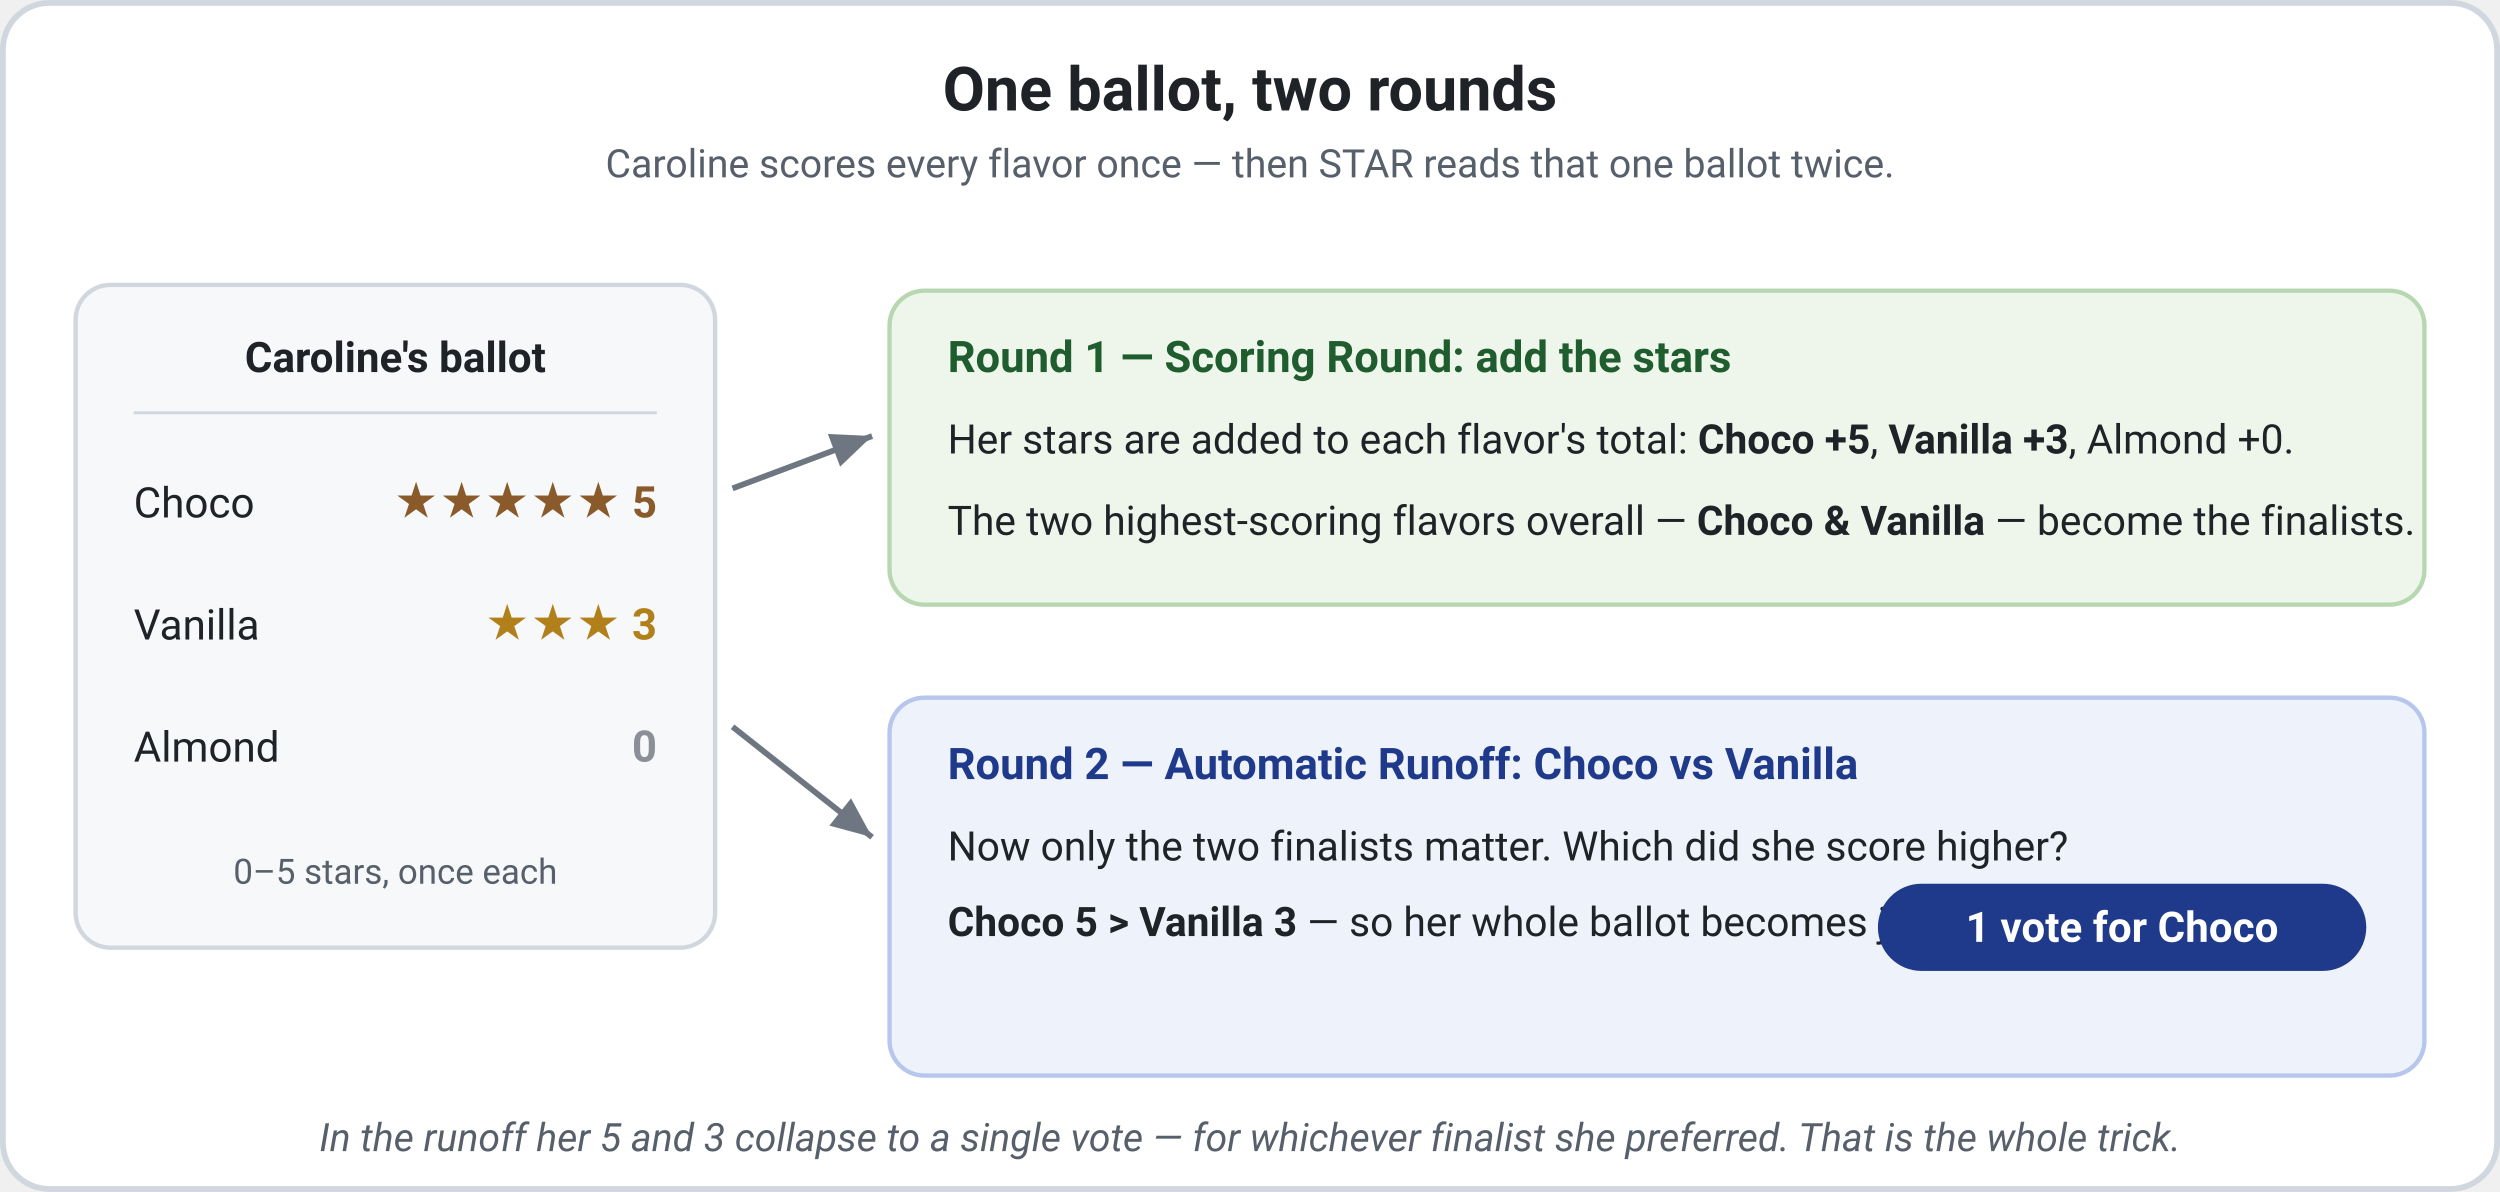
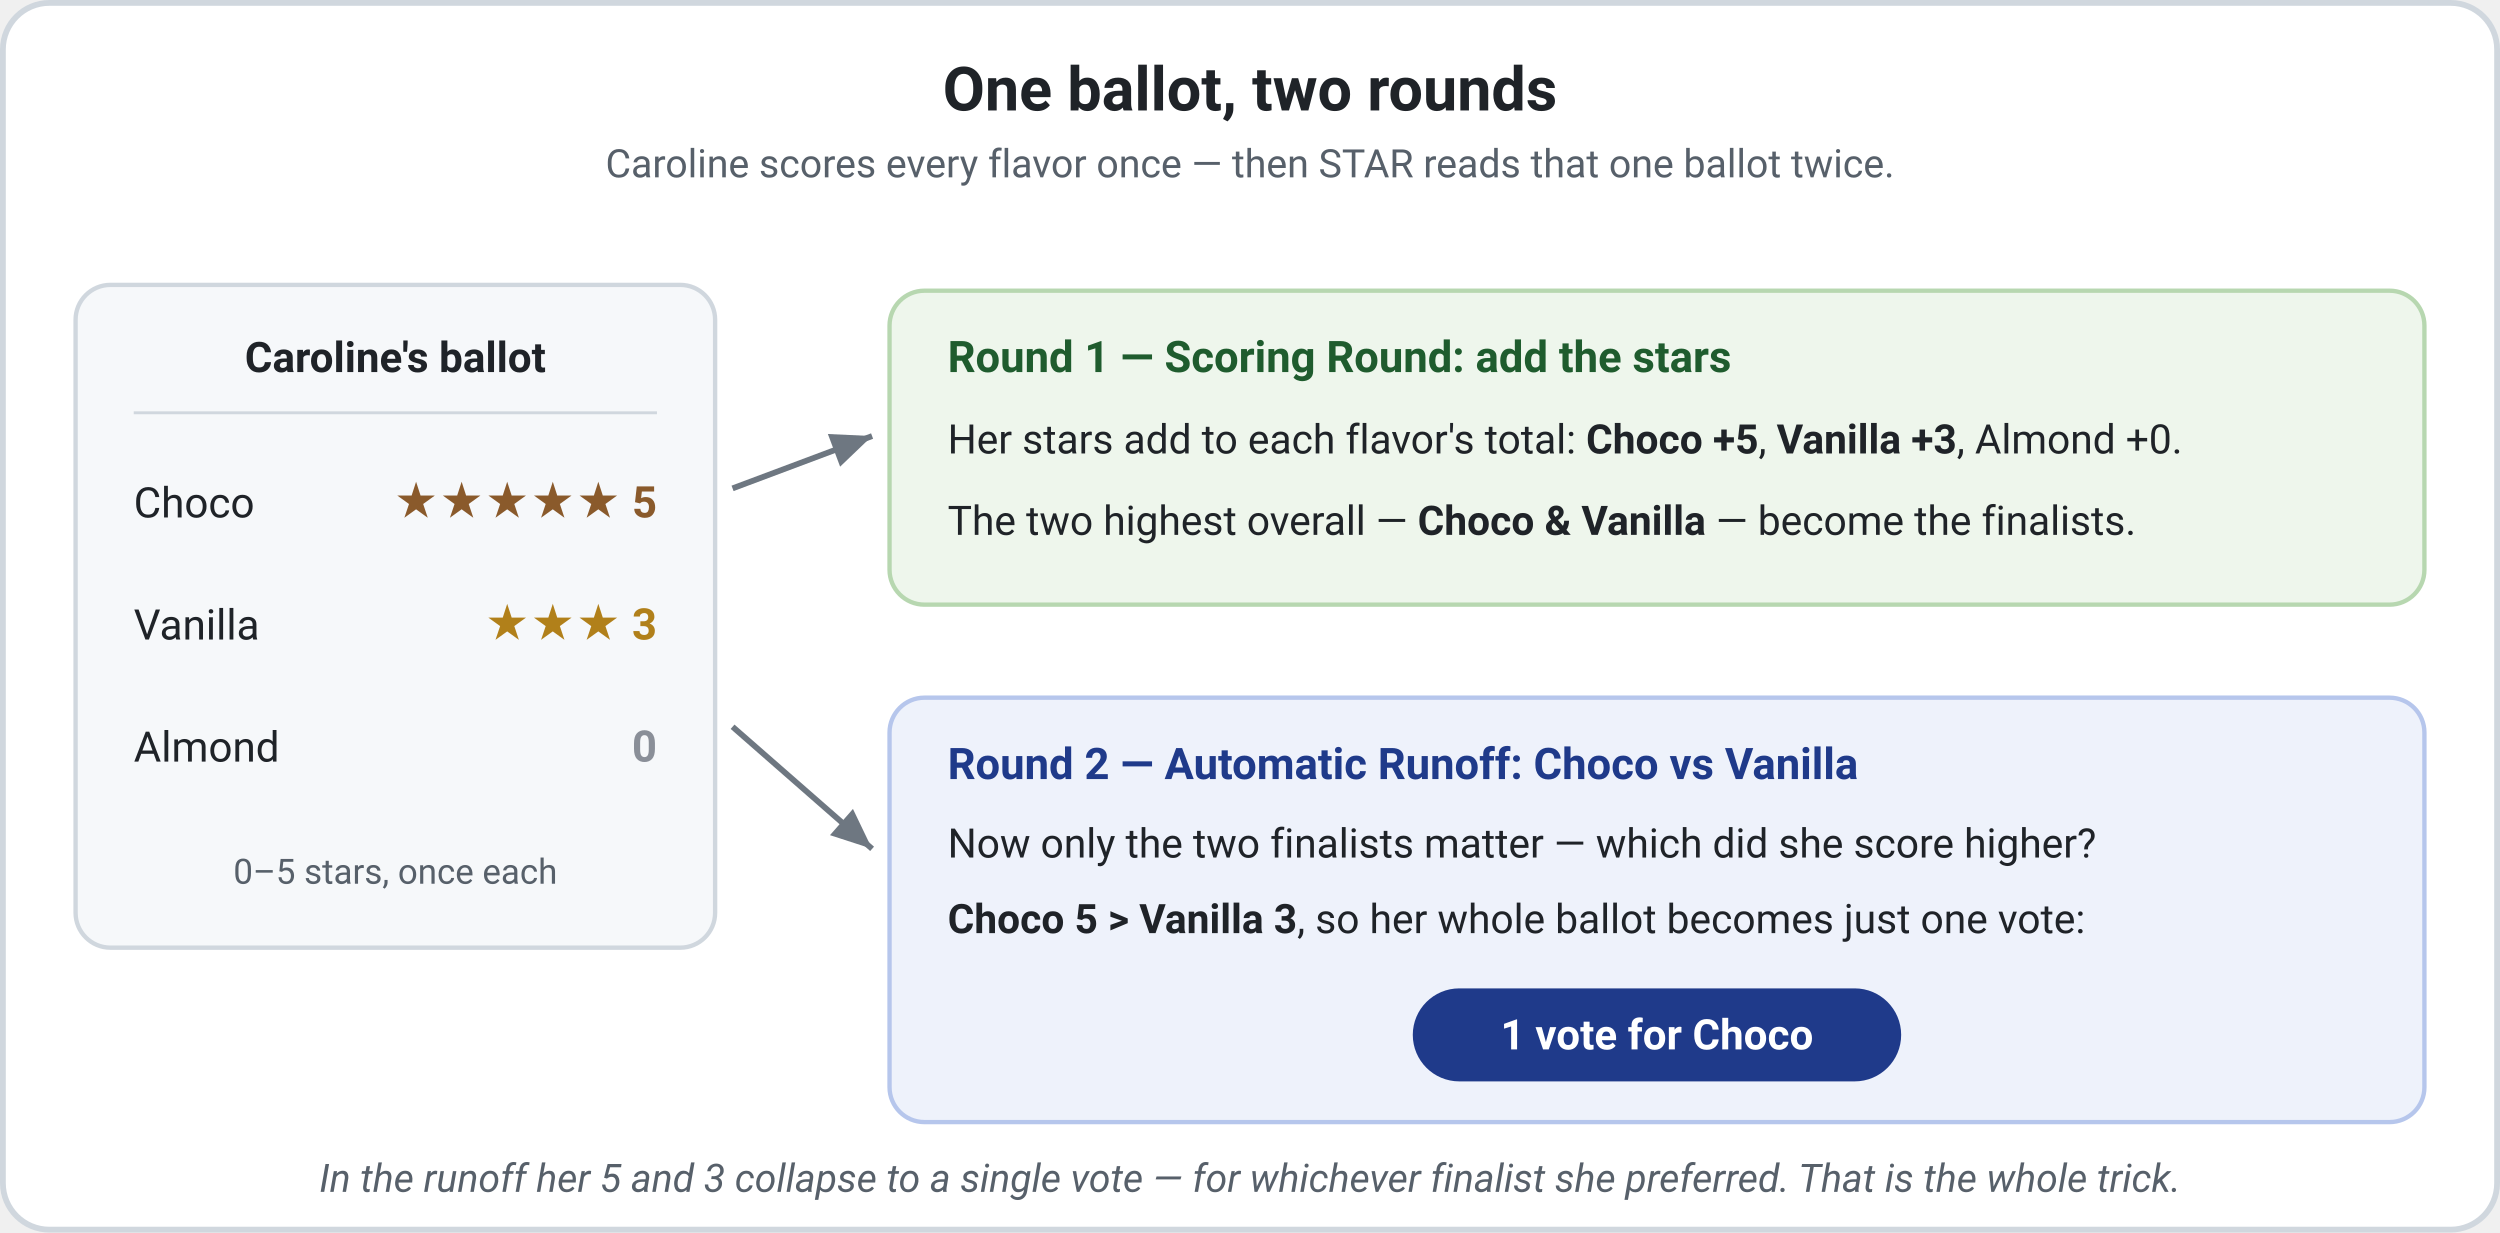
- <svg xmlns="http://www.w3.org/2000/svg" viewBox="0 0 860 410" font-family="-apple-system, BlinkMacSystemFont, 'Segoe UI', Roboto, Helvetica, Arial, sans-serif">
-   <rect x="1" y="1" width="858" height="408" rx="16" fill="#ffffff" stroke="#d0d7de" stroke-width="2" />
+ <svg xmlns="http://www.w3.org/2000/svg" viewBox="0 0 860 424" font-family="-apple-system, BlinkMacSystemFont, 'Segoe UI', Roboto, Helvetica, Arial, sans-serif">
+   <rect x="1" y="1" width="858" height="422" rx="16" fill="#ffffff" stroke="#d0d7de" stroke-width="2" />
  <text x="430" y="38" text-anchor="middle" font-size="21" font-weight="700" fill="#1f2328">One ballot, two rounds</text>
  <text x="430" y="61" text-anchor="middle" font-size="13.5" fill="#57606a">Caroline scores every flavor once — then STAR reads that one ballot twice.</text>
  <rect x="26" y="98" width="220" height="228" rx="12" fill="#f6f8fa" stroke="#d0d7de" stroke-width="1.5" />
  <text x="136" y="128" text-anchor="middle" font-size="14.5" font-weight="700" fill="#1f2328">Caroline's ballot</text>
  <line x1="46" y1="142" x2="226" y2="142" stroke="#d0d7de" stroke-width="1" />
  <text x="46" y="178" font-size="14.5" fill="#1f2328">Choco</text>
  <text x="226" y="178" text-anchor="end" font-size="15" font-weight="700" fill="#8a5a2b">★★★★★ 5</text>
  <text x="46" y="220" font-size="14.5" fill="#1f2328">Vanilla</text>
  <text x="226" y="220" text-anchor="end" font-size="15" font-weight="700" fill="#b1801a">★★★ 3</text>
  <text x="46" y="262" font-size="14.5" fill="#1f2328">Almond</text>
  <text x="226" y="262" text-anchor="end" font-size="15" font-weight="700" fill="#8a8f98">0</text>
  <text x="136" y="304" text-anchor="middle" font-size="12" fill="#57606a">0–5 stars, once each</text>
  <defs>
    <marker id="ah" markerWidth="10" markerHeight="10" refX="7" refY="3" orient="auto" markerUnits="strokeWidth">
      <path d="M0,0 L7,3 L0,6 Z" fill="#6e7781" />
    </marker>
  </defs>
  <line x1="252" y1="168" x2="300" y2="150" stroke="#6e7781" stroke-width="2" marker-end="url(#ah)" />
-   <line x1="252" y1="250" x2="300" y2="288" stroke="#6e7781" stroke-width="2" marker-end="url(#ah)" />
+   <line x1="252" y1="250" x2="300" y2="292" stroke="#6e7781" stroke-width="2" marker-end="url(#ah)" />
  <rect x="306" y="100" width="528" height="108" rx="12" fill="#eef6ec" stroke="#b7d7b0" stroke-width="1.5" />
  <text x="326" y="128" font-size="15" font-weight="700" fill="#1f5c2e">Round 1 — Scoring Round: add the stars</text>
-   <text x="326" y="156" font-size="14" fill="#1f2328">Her stars are added to each flavor's total:  <tspan font-weight="700">Choco +5</tspan>, <tspan font-weight="700">Vanilla +3</tspan>, Almond +0.</text>
-   <text x="326" y="184" font-size="14" fill="#1f2328">The two highest-scoring flavors overall — <tspan font-weight="700">Choco &amp; Vanilla</tspan> — become the finalists.</text>
-   <rect x="306" y="240" width="528" height="130" rx="12" fill="#eef2fb" stroke="#b6c6ec" stroke-width="1.5" />
+   <text x="326" y="156" font-size="14" fill="#1f2328">Her stars add to each flavor's total:  <tspan font-weight="700">Choco +5</tspan>, <tspan font-weight="700">Vanilla +3</tspan>, Almond +0.</text>
+   <text x="326" y="184" font-size="14" fill="#1f2328">The two highest overall — <tspan font-weight="700">Choco &amp; Vanilla</tspan> — become the finalists.</text>
+   <rect x="306" y="240" width="528" height="146" rx="12" fill="#eef2fb" stroke="#b6c6ec" stroke-width="1.5" />
  <text x="326" y="268" font-size="15" font-weight="700" fill="#1f3a8a">Round 2 — Automatic Runoff: Choco vs Vanilla</text>
-   <text x="326" y="296" font-size="14" fill="#1f2328">Now only the two finalists matter. Which did she score higher?</text>
-   <text x="326" y="322" font-size="14" fill="#1f2328">
-     <tspan font-weight="700">Choco 5 &gt; Vanilla 3</tspan> — so her whole ballot becomes just …</text>
-   <rect x="646" y="304" width="168" height="30" rx="15" fill="#1f3a8a" />
-   <text x="730" y="324" text-anchor="middle" font-size="14.5" font-weight="700" fill="#ffffff">1 vote for Choco</text>
-   <text x="430" y="396" text-anchor="middle" font-size="13.5" font-style="italic" fill="#57606a">In the runoff her 5 and 3 collapse to a single vote — for whichever finalist she preferred. That is the whole trick.</text>
+   <text x="326" y="295" font-size="14" fill="#1f2328">Now only the two finalists matter — which did she score higher?</text>
+   <text x="326" y="321" font-size="14" fill="#1f2328">
+     <tspan font-weight="700">Choco 5 &gt; Vanilla 3</tspan>, so her whole ballot becomes just one vote:</text>
+   <rect x="486" y="340" width="168" height="32" rx="16" fill="#1f3a8a" />
+   <text x="570" y="361" text-anchor="middle" font-size="14.5" font-weight="700" fill="#ffffff">1 vote for Choco</text>
+   <text x="430" y="410" text-anchor="middle" font-size="13.5" font-style="italic" fill="#57606a">In the runoff her 5 and 3 collapse to a single vote — for whichever finalist she preferred. That is the whole trick.</text>
</svg>
